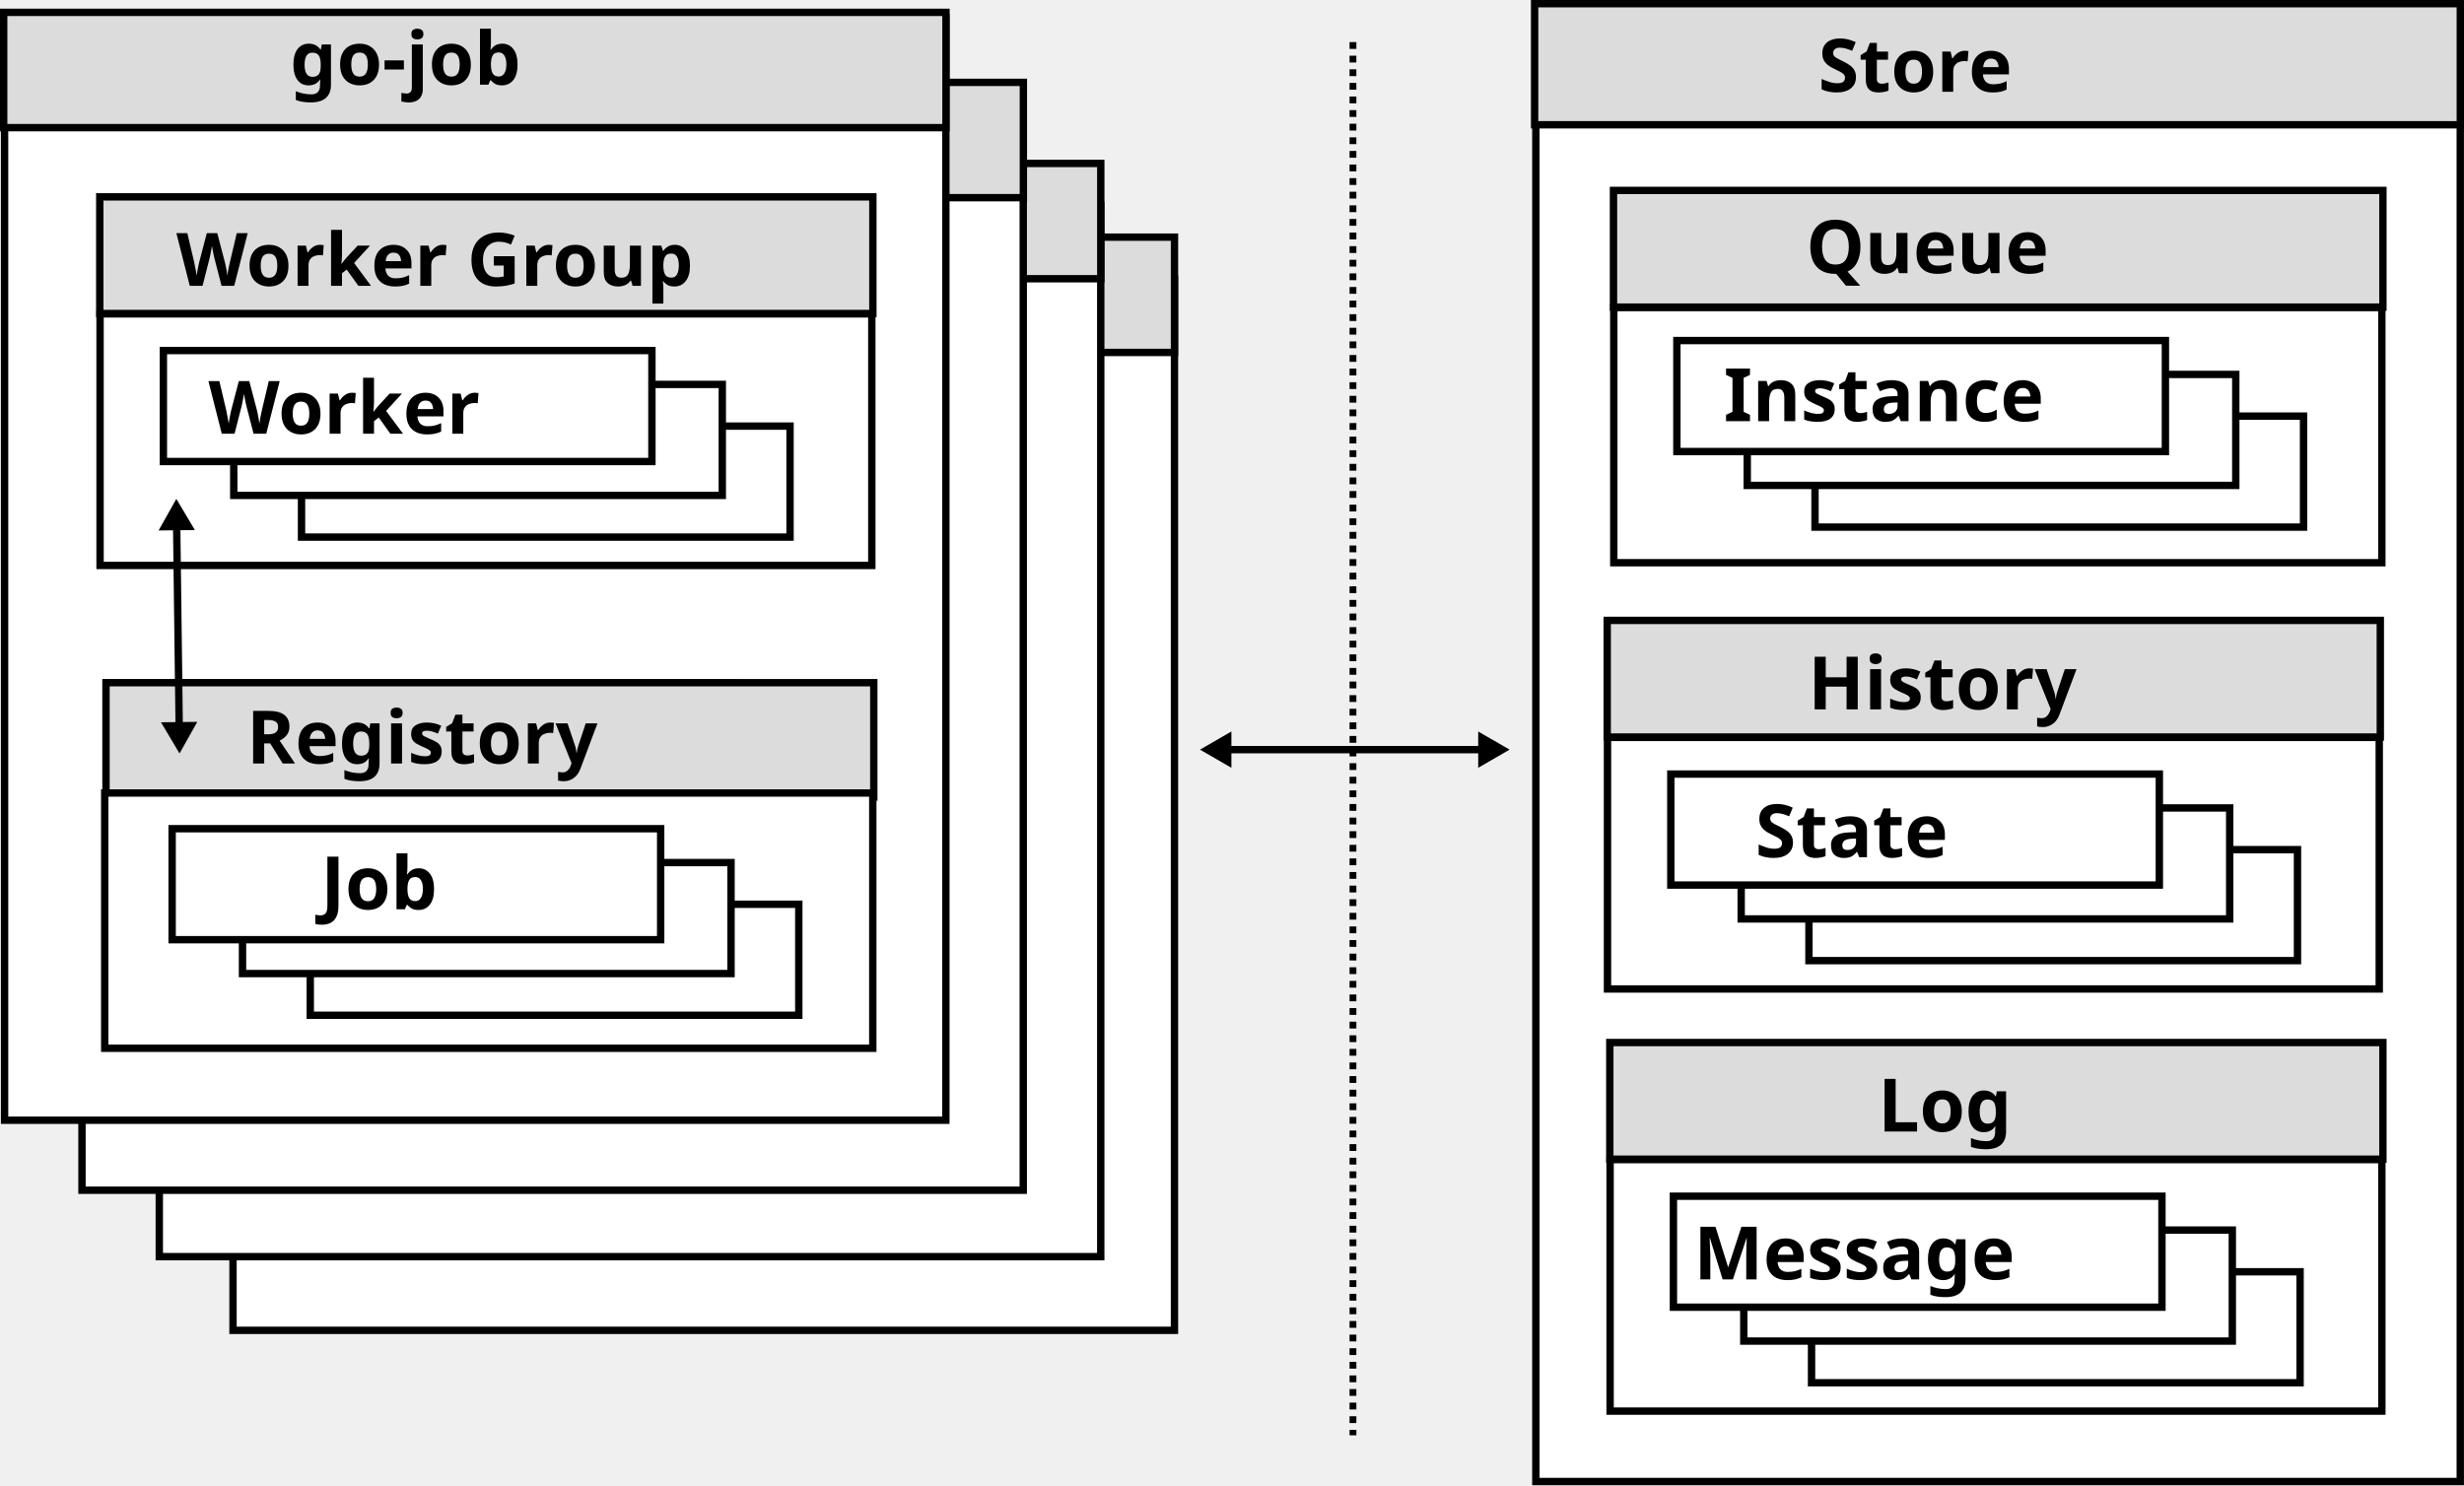
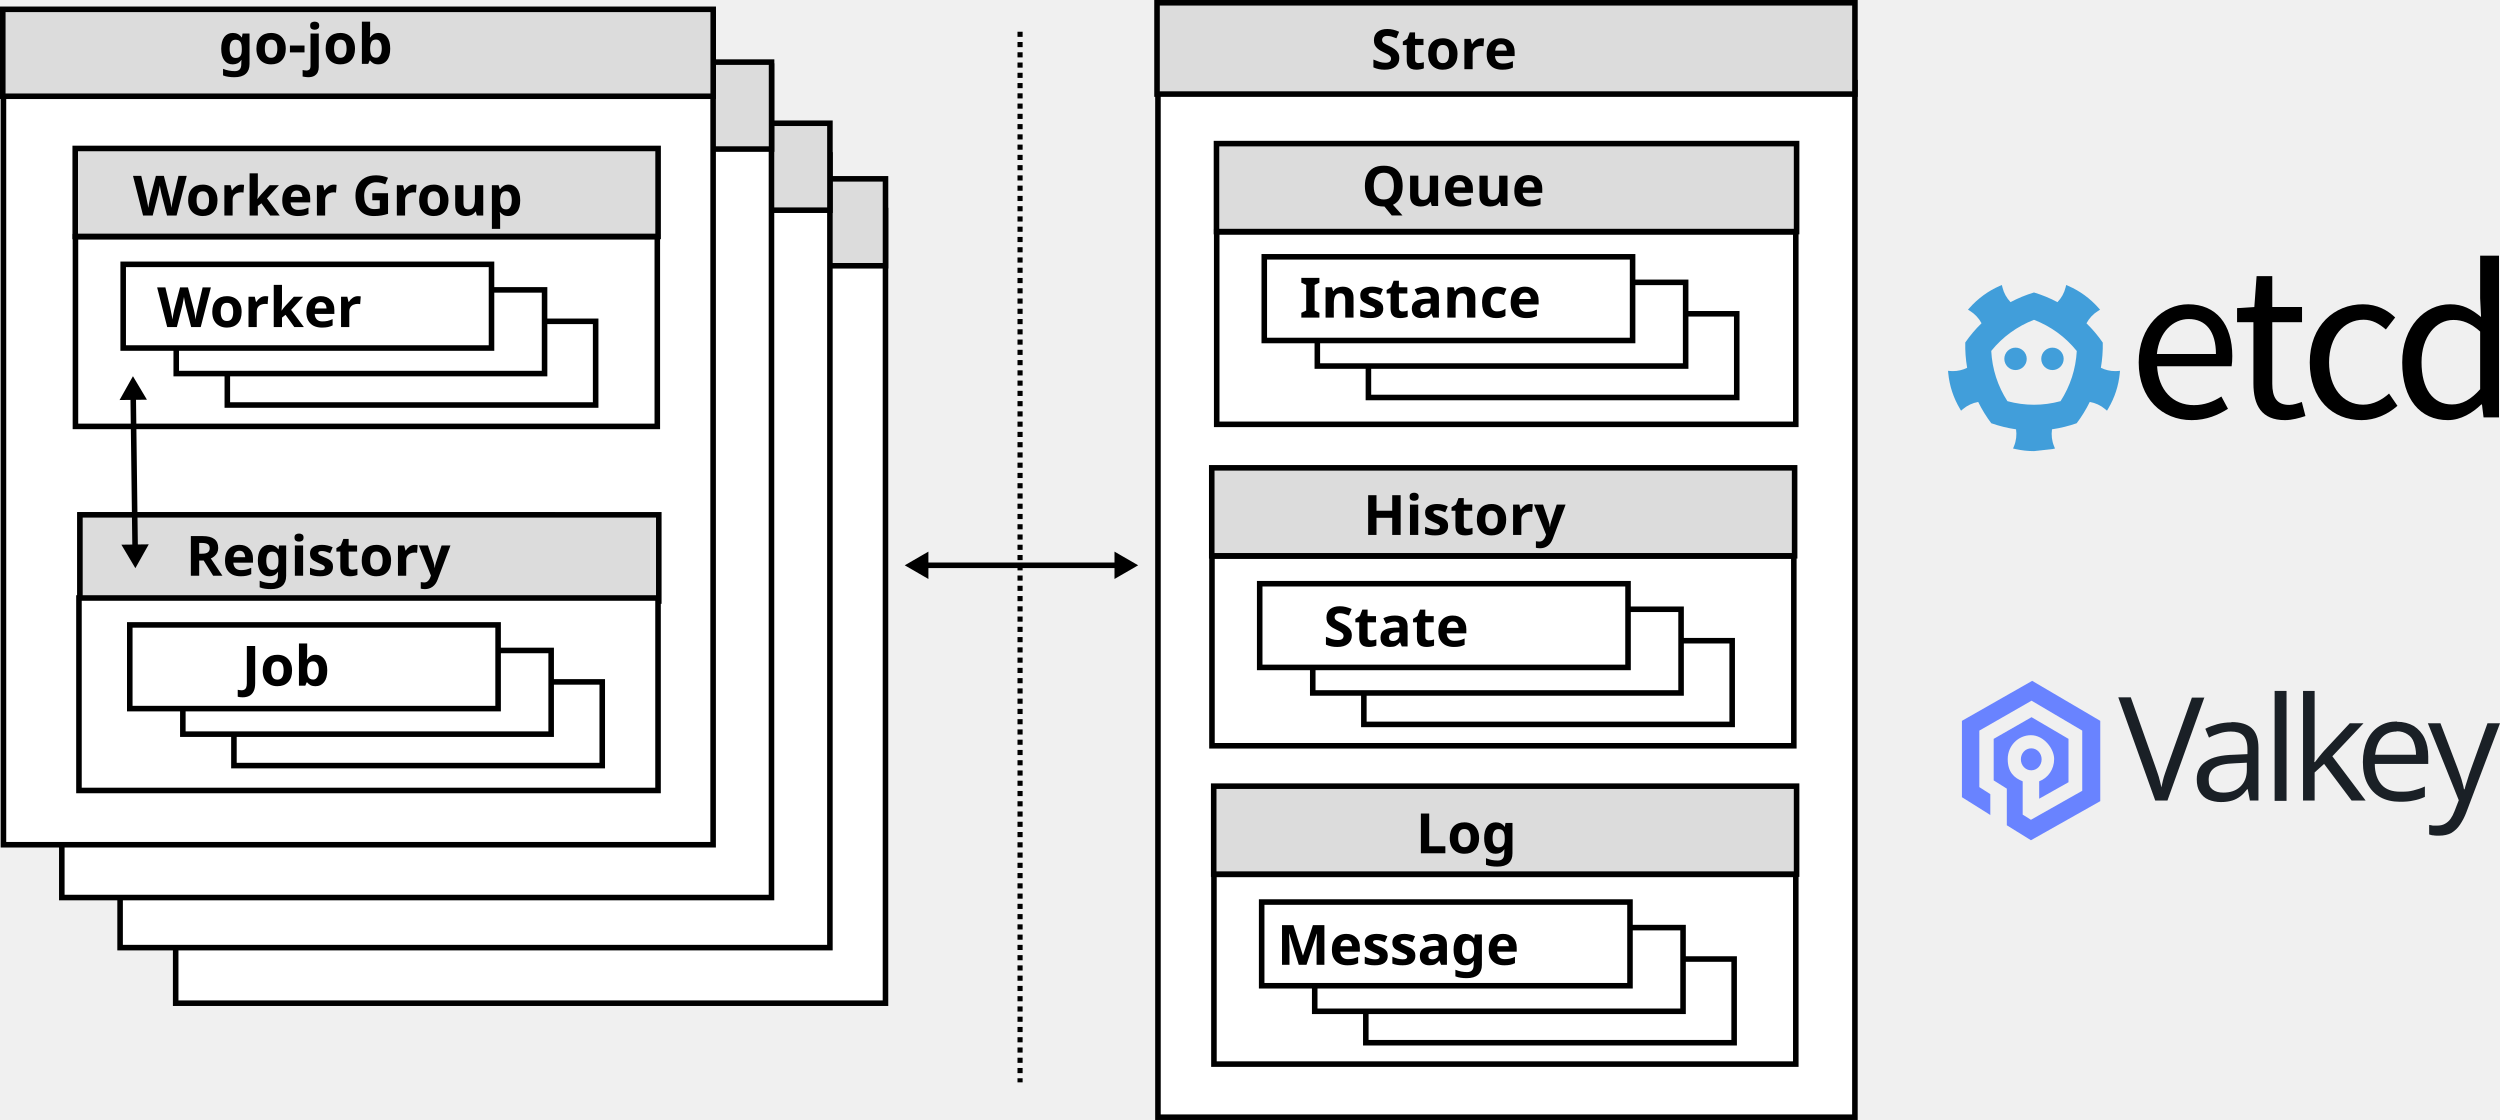
- <svg xmlns="http://www.w3.org/2000/svg" xmlns:xlink="http://www.w3.org/1999/xlink" width="334.251" height="201.514" id="svg2" version="1.1">
+ <svg xmlns="http://www.w3.org/2000/svg" xmlns:xlink="http://www.w3.org/1999/xlink" width="449.813" height="201.514" id="svg2" version="1.1">
  <defs id="defs4">
    <marker style="overflow:visible" id="TriangleInM" refX="0" refY="0" orient="auto" viewBox="0 0 4.26 4.924" markerWidth="4.26" markerHeight="4.924" preserveAspectRatio="xMidYMid">
      <path transform="scale(-0.4)" style="fill:context-stroke;fill-rule:evenodd;stroke:context-stroke;stroke-width:1pt" d="M 5.77,0 -2.88,5 V -5 Z" id="path18279" />
    </marker>
    <marker style="overflow:visible" id="TriangleOutM" refX="0" refY="0" orient="auto" viewBox="0 0 4.26 4.924" markerWidth="4.26" markerHeight="4.924" preserveAspectRatio="xMidYMid">
      <path transform="scale(0.4)" style="fill:context-stroke;fill-rule:evenodd;stroke:context-stroke;stroke-width:1pt" d="M 5.77,0 -2.88,5 V -5 Z" id="path18288" />
    </marker>
    <marker orient="auto" refY="0" refX="0" id="TriangleOutS" style="overflow:visible" viewBox="0 0 2.13 2.462" markerWidth="2.13" markerHeight="2.462" preserveAspectRatio="xMidYMid">
      <path id="path4045" d="M 5.77,0 -2.88,5 V -5 Z" style="fill-rule:evenodd;stroke:#000000;stroke-width:1pt" transform="scale(0.2)" />
    </marker>
    <marker orient="auto" refY="0" refX="0" id="Arrow1Mend" style="overflow:visible">
      <path id="path3906" d="M 0,0 5,-5 -12.5,0 5,5 Z" style="fill-rule:evenodd;stroke:#000000;stroke-width:1pt" transform="matrix(-0.4,0,0,-0.4,-4,0)" />
    </marker>
    <marker orient="auto" refY="0" refX="0" id="Arrow1Lend" style="overflow:visible">
      <path id="path3900" d="M 0,0 5,-5 -12.5,0 5,5 Z" style="fill-rule:evenodd;stroke:#000000;stroke-width:1pt" transform="matrix(-0.8,0,0,-0.8,-10,0)" />
    </marker>
    <marker orient="auto" refY="0" refX="0" id="Arrow2Lend" style="overflow:visible">
      <path id="path3918" style="fill-rule:evenodd;stroke-width:0.625;stroke-linejoin:round" d="M 8.719,4.034 -2.207,0.016 8.719,-4.002 c -1.745,2.372 -1.735,5.617 -6e-7,8.035 z" transform="matrix(-1.1,0,0,-1.1,-1.1,0)" />
    </marker>
    <marker orient="auto" refY="0" refX="0" id="Arrow1Send" style="overflow:visible">
      <path id="path3912" d="M 0,0 5,-5 -12.5,0 5,5 Z" style="fill-rule:evenodd;stroke:#000000;stroke-width:1pt" transform="matrix(-0.2,0,0,-0.2,-1.2,0)" />
    </marker>
    <linearGradient id="linearGradient5205">
      <stop style="stop-color:#370000;stop-opacity:1;" offset="0" id="stop5207" />
    </linearGradient>
    <linearGradient id="linearGradient907" xlink:href="#linearGradient900" />
    <linearGradient id="linearGradient906" xlink:href="#linearGradient900" />
    <linearGradient id="linearGradient905" xlink:href="#linearGradient900" />
    <linearGradient id="linearGradient904" xlink:href="#linearGradient900" />
    <linearGradient id="linearGradient903" xlink:href="#linearGradient900" />
    <linearGradient id="linearGradient900">
      <stop offset="0" id="stop901" style="stop-color: #000000;stop-opacity: 1.0;" />
      <stop offset="1" id="stop902" style="stop-color:#ffffff;stop-opacity:1;" />
    </linearGradient>
    <linearGradient id="linearGradient775" xlink:href="#linearGradient772" />
    <linearGradient id="linearGradient772">
      <stop offset="0" id="stop773" style="stop-color: #000000;stop-opacity: 1.0;" />
      <stop offset="1" id="stop774" style="stop-color:#ffffff;stop-opacity:1;" />
    </linearGradient>
    <linearGradient id="linearGradient907-9" xlink:href="#linearGradient900-2" />
    <linearGradient id="linearGradient906-7" xlink:href="#linearGradient900-2" />
    <linearGradient id="linearGradient905-2" xlink:href="#linearGradient900-2" />
    <linearGradient id="linearGradient904-9" xlink:href="#linearGradient900-2" />
    <linearGradient id="linearGradient903-7" xlink:href="#linearGradient900-2" />
    <linearGradient id="linearGradient900-2">
      <stop offset="0" id="stop901-5" style="stop-color: #000000;stop-opacity: 1.0;" />
      <stop offset="1" id="stop902-5" style="stop-color:#ffffff;stop-opacity:1;" />
    </linearGradient>
    <linearGradient id="linearGradient900-1">
      <stop style="stop-color: #000000;stop-opacity: 1.0;" id="stop901-8" offset="0" />
      <stop style="stop-color:#ffffff;stop-opacity:1;" id="stop902-55" offset="1" />
    </linearGradient>
    <linearGradient xlink:href="#linearGradient900-1" id="linearGradient903-8" />
    <linearGradient xlink:href="#linearGradient900-1" id="linearGradient904-7" />
    <linearGradient xlink:href="#linearGradient900-1" id="linearGradient905-7" />
    <linearGradient xlink:href="#linearGradient900-1" id="linearGradient906-0" />
    <linearGradient xlink:href="#linearGradient900-1" id="linearGradient907-1" />
    <linearGradient id="linearGradient5205-7">
      <stop id="stop5207-1" offset="0" style="stop-color:#370000;stop-opacity:1;" />
    </linearGradient>
    <marker style="overflow:visible" id="Arrow1Send-8" refX="0" refY="0" orient="auto">
      <path transform="matrix(-0.2,0,0,-0.2,-1.2,0)" style="fill-rule:evenodd;stroke:#000000;stroke-width:1pt" d="M 0,0 5,-5 -12.5,0 5,5 Z" id="path3912-3" />
    </marker>
    <marker style="overflow:visible" id="Arrow2Lend-6" refX="0" refY="0" orient="auto">
      <path transform="matrix(-1.1,0,0,-1.1,-1.1,0)" d="M 8.719,4.034 -2.207,0.016 8.719,-4.002 c -1.745,2.372 -1.735,5.617 -6e-7,8.035 z" style="fill-rule:evenodd;stroke-width:0.625;stroke-linejoin:round" id="path3918-3" />
    </marker>
    <marker style="overflow:visible" id="Arrow1Lend-2" refX="0" refY="0" orient="auto">
      <path transform="matrix(-0.8,0,0,-0.8,-10,0)" style="fill-rule:evenodd;stroke:#000000;stroke-width:1pt" d="M 0,0 5,-5 -12.5,0 5,5 Z" id="path3900-7" />
    </marker>
    <marker style="overflow:visible" id="Arrow1Mend-9" refX="0" refY="0" orient="auto">
      <path transform="matrix(-0.4,0,0,-0.4,-4,0)" style="fill-rule:evenodd;stroke:#000000;stroke-width:1pt" d="M 0,0 5,-5 -12.5,0 5,5 Z" id="path3906-0" />
    </marker>
    <marker style="overflow:visible" id="TriangleOutS-3" refX="0" refY="0" orient="auto">
      <path transform="scale(0.2)" style="fill-rule:evenodd;stroke:#000000;stroke-width:1pt" d="M 5.77,0 -2.88,5 V -5 Z" id="path4045-3" />
    </marker>
    <linearGradient id="linearGradient900-5">
      <stop style="stop-color: #000000;stop-opacity: 1.0;" id="stop901-0" offset="0" />
      <stop style="stop-color:#ffffff;stop-opacity:1;" id="stop902-3" offset="1" />
    </linearGradient>
    <linearGradient xlink:href="#linearGradient900-5" id="linearGradient903-1" />
    <linearGradient xlink:href="#linearGradient900-5" id="linearGradient904-8" />
    <linearGradient xlink:href="#linearGradient900-5" id="linearGradient905-8" />
    <linearGradient xlink:href="#linearGradient900-5" id="linearGradient906-2" />
    <linearGradient xlink:href="#linearGradient900-5" id="linearGradient907-93" />
    <linearGradient id="linearGradient5205-9">
      <stop id="stop5207-5" offset="0" style="stop-color:#370000;stop-opacity:1;" />
    </linearGradient>
    <marker style="overflow:visible" id="Arrow1Send-2" refX="0" refY="0" orient="auto">
      <path transform="matrix(-0.2,0,0,-0.2,-1.2,0)" style="fill-rule:evenodd;stroke:#000000;stroke-width:1pt" d="M 0,0 5,-5 -12.5,0 5,5 Z" id="path3912-37" />
    </marker>
    <marker style="overflow:visible" id="Arrow2Lend-3" refX="0" refY="0" orient="auto">
      <path transform="matrix(-1.1,0,0,-1.1,-1.1,0)" d="M 8.719,4.034 -2.207,0.016 8.719,-4.002 c -1.745,2.372 -1.735,5.617 -6e-7,8.035 z" style="fill-rule:evenodd;stroke-width:0.625;stroke-linejoin:round" id="path3918-1" />
    </marker>
    <marker style="overflow:visible" id="Arrow1Lend-5" refX="0" refY="0" orient="auto">
      <path transform="matrix(-0.8,0,0,-0.8,-10,0)" style="fill-rule:evenodd;stroke:#000000;stroke-width:1pt" d="M 0,0 5,-5 -12.5,0 5,5 Z" id="path3900-2" />
    </marker>
    <marker style="overflow:visible" id="Arrow1Mend-4" refX="0" refY="0" orient="auto">
      <path transform="matrix(-0.4,0,0,-0.4,-4,0)" style="fill-rule:evenodd;stroke:#000000;stroke-width:1pt" d="M 0,0 5,-5 -12.5,0 5,5 Z" id="path3906-8" />
    </marker>
    <marker style="overflow:visible" id="TriangleOutS-7" refX="0" refY="0" orient="auto">
      <path transform="scale(0.2)" style="fill-rule:evenodd;stroke:#000000;stroke-width:1pt" d="M 5.77,0 -2.88,5 V -5 Z" id="path4045-6" />
    </marker>
    <linearGradient id="linearGradient900-10">
      <stop style="stop-color: #000000;stop-opacity: 1.0;" id="stop901-6" offset="0" />
      <stop style="stop-color:#ffffff;stop-opacity:1;" id="stop902-57" offset="1" />
    </linearGradient>
    <linearGradient xlink:href="#linearGradient900-10" id="linearGradient903-0" />
    <linearGradient xlink:href="#linearGradient900-10" id="linearGradient904-76" />
    <linearGradient xlink:href="#linearGradient900-10" id="linearGradient905-4" />
    <linearGradient xlink:href="#linearGradient900-10" id="linearGradient906-9" />
    <linearGradient xlink:href="#linearGradient900-10" id="linearGradient907-8" />
    <linearGradient id="linearGradient5205-0">
      <stop id="stop5207-6" offset="0" style="stop-color:#370000;stop-opacity:1;" />
    </linearGradient>
    <marker style="overflow:visible" id="Arrow1Send-1" refX="0" refY="0" orient="auto">
      <path transform="matrix(-0.2,0,0,-0.2,-1.2,0)" style="fill-rule:evenodd;stroke:#000000;stroke-width:1pt" d="M 0,0 5,-5 -12.5,0 5,5 Z" id="path3912-4" />
    </marker>
    <marker style="overflow:visible" id="Arrow2Lend-38" refX="0" refY="0" orient="auto">
      <path transform="matrix(-1.1,0,0,-1.1,-1.1,0)" d="M 8.719,4.034 -2.207,0.016 8.719,-4.002 c -1.745,2.372 -1.735,5.617 -6e-7,8.035 z" style="fill-rule:evenodd;stroke-width:0.625;stroke-linejoin:round" id="path3918-8" />
    </marker>
    <marker style="overflow:visible" id="Arrow1Lend-7" refX="0" refY="0" orient="auto">
      <path transform="matrix(-0.8,0,0,-0.8,-10,0)" style="fill-rule:evenodd;stroke:#000000;stroke-width:1pt" d="M 0,0 5,-5 -12.5,0 5,5 Z" id="path3900-1" />
    </marker>
    <marker style="overflow:visible" id="Arrow1Mend-48" refX="0" refY="0" orient="auto">
      <path transform="matrix(-0.4,0,0,-0.4,-4,0)" style="fill-rule:evenodd;stroke:#000000;stroke-width:1pt" d="M 0,0 5,-5 -12.5,0 5,5 Z" id="path3906-1" />
    </marker>
    <marker style="overflow:visible" id="TriangleOutS-9" refX="0" refY="0" orient="auto">
      <path transform="scale(0.2)" style="fill-rule:evenodd;stroke:#000000;stroke-width:1pt" d="M 5.77,0 -2.88,5 V -5 Z" id="path4045-30" />
    </marker>
    <linearGradient id="linearGradient900-0">
      <stop style="stop-color: #000000;stop-opacity: 1.0;" id="stop901-83" offset="0" />
      <stop style="stop-color:#ffffff;stop-opacity:1;" id="stop902-9" offset="1" />
    </linearGradient>
    <linearGradient xlink:href="#linearGradient900-0" id="linearGradient903-2" />
    <linearGradient xlink:href="#linearGradient900-0" id="linearGradient904-1" />
    <linearGradient xlink:href="#linearGradient900-0" id="linearGradient905-3" />
    <linearGradient xlink:href="#linearGradient900-0" id="linearGradient906-8" />
    <linearGradient xlink:href="#linearGradient900-0" id="linearGradient907-4" />
    <linearGradient id="linearGradient5205-1">
      <stop id="stop5207-8" offset="0" style="stop-color:#370000;stop-opacity:1;" />
    </linearGradient>
    <marker style="overflow:visible" id="Arrow1Send-3" refX="0" refY="0" orient="auto">
      <path transform="matrix(-0.2,0,0,-0.2,-1.2,0)" style="fill-rule:evenodd;stroke:#000000;stroke-width:1pt" d="M 0,0 5,-5 -12.5,0 5,5 Z" id="path3912-6" />
    </marker>
    <marker style="overflow:visible" id="Arrow2Lend-7" refX="0" refY="0" orient="auto">
      <path transform="matrix(-1.1,0,0,-1.1,-1.1,0)" d="M 8.719,4.034 -2.207,0.016 8.719,-4.002 c -1.745,2.372 -1.735,5.617 -6e-7,8.035 z" style="fill-rule:evenodd;stroke-width:0.625;stroke-linejoin:round" id="path3918-9" />
    </marker>
    <marker style="overflow:visible" id="Arrow1Lend-0" refX="0" refY="0" orient="auto">
      <path transform="matrix(-0.8,0,0,-0.8,-10,0)" style="fill-rule:evenodd;stroke:#000000;stroke-width:1pt" d="M 0,0 5,-5 -12.5,0 5,5 Z" id="path3900-6" />
    </marker>
    <marker style="overflow:visible" id="Arrow1Mend-0" refX="0" refY="0" orient="auto">
      <path transform="matrix(-0.4,0,0,-0.4,-4,0)" style="fill-rule:evenodd;stroke:#000000;stroke-width:1pt" d="M 0,0 5,-5 -12.5,0 5,5 Z" id="path3906-04" />
    </marker>
    <marker style="overflow:visible" id="TriangleOutS-5" refX="0" refY="0" orient="auto">
      <path transform="scale(0.2)" style="fill-rule:evenodd;stroke:#000000;stroke-width:1pt" d="M 5.77,0 -2.88,5 V -5 Z" id="path4045-1" />
    </marker>
    <linearGradient id="linearGradient900-8">
      <stop style="stop-color: #000000;stop-opacity: 1.0;" id="stop901-9" offset="0" />
      <stop style="stop-color:#ffffff;stop-opacity:1;" id="stop902-8" offset="1" />
    </linearGradient>
    <linearGradient xlink:href="#linearGradient900-8" id="linearGradient903-9" />
    <linearGradient xlink:href="#linearGradient900-8" id="linearGradient904-0" />
    <linearGradient xlink:href="#linearGradient900-8" id="linearGradient905-76" />
    <linearGradient xlink:href="#linearGradient900-8" id="linearGradient906-3" />
    <linearGradient xlink:href="#linearGradient900-8" id="linearGradient907-3" />
    <linearGradient id="linearGradient5205-5">
      <stop id="stop5207-4" offset="0" style="stop-color:#370000;stop-opacity:1;" />
    </linearGradient>
    <marker style="overflow:visible" id="Arrow1Send-6" refX="0" refY="0" orient="auto">
      <path transform="matrix(-0.2,0,0,-0.2,-1.2,0)" style="fill-rule:evenodd;stroke:#000000;stroke-width:1pt" d="M 0,0 5,-5 -12.5,0 5,5 Z" id="path3912-2" />
    </marker>
    <marker style="overflow:visible" id="Arrow2Lend-79" refX="0" refY="0" orient="auto">
      <path transform="matrix(-1.1,0,0,-1.1,-1.1,0)" d="M 8.719,4.034 -2.207,0.016 8.719,-4.002 c -1.745,2.372 -1.735,5.617 -6e-7,8.035 z" style="fill-rule:evenodd;stroke-width:0.625;stroke-linejoin:round" id="path3918-93" />
    </marker>
    <marker style="overflow:visible" id="Arrow1Lend-8" refX="0" refY="0" orient="auto">
      <path transform="matrix(-0.8,0,0,-0.8,-10,0)" style="fill-rule:evenodd;stroke:#000000;stroke-width:1pt" d="M 0,0 5,-5 -12.5,0 5,5 Z" id="path3900-71" />
    </marker>
    <marker style="overflow:visible" id="Arrow1Mend-7" refX="0" refY="0" orient="auto">
      <path transform="matrix(-0.4,0,0,-0.4,-4,0)" style="fill-rule:evenodd;stroke:#000000;stroke-width:1pt" d="M 0,0 5,-5 -12.5,0 5,5 Z" id="path3906-4" />
    </marker>
    <marker style="overflow:visible" id="TriangleOutS-79" refX="0" refY="0" orient="auto">
      <path transform="scale(0.2)" style="fill-rule:evenodd;stroke:#000000;stroke-width:1pt" d="M 5.77,0 -2.88,5 V -5 Z" id="path4045-10" />
    </marker>
    <linearGradient id="linearGradient900-16">
      <stop style="stop-color: #000000;stop-opacity: 1.0;" id="stop901-3" offset="0" />
      <stop style="stop-color:#ffffff;stop-opacity:1;" id="stop902-0" offset="1" />
    </linearGradient>
    <linearGradient xlink:href="#linearGradient900-16" id="linearGradient903-5" />
    <linearGradient xlink:href="#linearGradient900-16" id="linearGradient904-79" />
    <linearGradient xlink:href="#linearGradient900-16" id="linearGradient905-1" />
    <linearGradient xlink:href="#linearGradient900-16" id="linearGradient906-5" />
    <linearGradient xlink:href="#linearGradient900-16" id="linearGradient907-97" />
    <linearGradient id="linearGradient5205-3">
      <stop id="stop5207-83" offset="0" style="stop-color:#370000;stop-opacity:1;" />
    </linearGradient>
    <marker style="overflow:visible" id="Arrow1Send-0" refX="0" refY="0" orient="auto">
      <path transform="matrix(-0.2,0,0,-0.2,-1.2,0)" style="fill-rule:evenodd;stroke:#000000;stroke-width:1pt" d="M 0,0 5,-5 -12.5,0 5,5 Z" id="path3912-5" />
    </marker>
    <marker style="overflow:visible" id="Arrow2Lend-8" refX="0" refY="0" orient="auto">
      <path transform="matrix(-1.1,0,0,-1.1,-1.1,0)" d="M 8.719,4.034 -2.207,0.016 8.719,-4.002 c -1.745,2.372 -1.735,5.617 -6e-7,8.035 z" style="fill-rule:evenodd;stroke-width:0.625;stroke-linejoin:round" id="path3918-7" />
    </marker>
    <marker style="overflow:visible" id="Arrow1Lend-3" refX="0" refY="0" orient="auto">
      <path transform="matrix(-0.8,0,0,-0.8,-10,0)" style="fill-rule:evenodd;stroke:#000000;stroke-width:1pt" d="M 0,0 5,-5 -12.5,0 5,5 Z" id="path3900-5" />
    </marker>
    <marker style="overflow:visible" id="Arrow1Mend-2" refX="0" refY="0" orient="auto">
      <path transform="matrix(-0.4,0,0,-0.4,-4,0)" style="fill-rule:evenodd;stroke:#000000;stroke-width:1pt" d="M 0,0 5,-5 -12.5,0 5,5 Z" id="path3906-6" />
    </marker>
    <marker style="overflow:visible" id="TriangleOutS-37" refX="0" refY="0" orient="auto">
      <path transform="scale(0.2)" style="fill-rule:evenodd;stroke:#000000;stroke-width:1pt" d="M 5.77,0 -2.88,5 V -5 Z" id="path4045-4" />
    </marker>
    <marker style="overflow:visible" id="TriangleInM-0" refX="0" refY="0" orient="auto" viewBox="0 0 4.26 4.924" markerWidth="4.26" markerHeight="4.924" preserveAspectRatio="xMidYMid">
      <path transform="scale(-0.4)" style="fill:context-stroke;fill-rule:evenodd;stroke:context-stroke;stroke-width:1pt" d="M 5.77,0 -2.88,5 V -5 Z" id="path18279-2" />
    </marker>
    <marker style="overflow:visible" id="TriangleOutM-3" refX="0" refY="0" orient="auto" viewBox="0 0 4.26 4.924" markerWidth="4.26" markerHeight="4.924" preserveAspectRatio="xMidYMid">
      <path transform="scale(0.4)" style="fill:context-stroke;fill-rule:evenodd;stroke:context-stroke;stroke-width:1pt" d="M 5.77,0 -2.88,5 V -5 Z" id="path18288-7" />
    </marker>
    <marker style="overflow:visible" id="TriangleInM-9" refX="0" refY="0" orient="auto" viewBox="0 0 4.26 4.924" markerWidth="4.26" markerHeight="4.924" preserveAspectRatio="xMidYMid">
      <path transform="scale(-0.4)" style="fill:context-stroke;fill-rule:evenodd;stroke:context-stroke;stroke-width:1pt" d="M 5.77,0 -2.88,5 V -5 Z" id="path18279-3" />
    </marker>
    <marker style="overflow:visible" id="TriangleOutM-7" refX="0" refY="0" orient="auto" viewBox="0 0 4.26 4.924" markerWidth="4.26" markerHeight="4.924" preserveAspectRatio="xMidYMid">
      <path transform="scale(0.4)" style="fill:context-stroke;fill-rule:evenodd;stroke:context-stroke;stroke-width:1pt" d="M 5.77,0 -2.88,5 V -5 Z" id="path18288-4" />
    </marker>
    <marker style="overflow:visible" id="TriangleInM-8" refX="0" refY="0" orient="auto" viewBox="0 0 4.26 4.924" markerWidth="4.26" markerHeight="4.924" preserveAspectRatio="xMidYMid">
      <path transform="scale(-0.4)" style="fill:context-stroke;fill-rule:evenodd;stroke:context-stroke;stroke-width:1pt" d="M 5.77,0 -2.88,5 V -5 Z" id="path18279-0" />
    </marker>
    <marker style="overflow:visible" id="TriangleOutM-4" refX="0" refY="0" orient="auto" viewBox="0 0 4.26 4.924" markerWidth="4.26" markerHeight="4.924" preserveAspectRatio="xMidYMid">
      <path transform="scale(0.4)" style="fill:context-stroke;fill-rule:evenodd;stroke:context-stroke;stroke-width:1pt" d="M 5.77,0 -2.88,5 V -5 Z" id="path18288-0" />
    </marker>
  </defs>
  <g id="layer2" transform="translate(-155.2864,-177.137)" style="display:inline">
    <rect y="215.013" x="186.895" height="142.625" width="127.712" id="rect9" style="fill:#ffffff;fill-opacity:1;stroke:#000000;stroke-width:1;stroke-miterlimit:2.154;stroke-dasharray:none;stroke-opacity:1" />
    <rect y="209.313" x="186.786" height="15.644" width="127.825" id="rect11" style="fill:#dcdcdc;fill-opacity:1;stroke:#000000;stroke-width:1;stroke-miterlimit:2.154;stroke-dasharray:none;stroke-opacity:1" />
    <rect y="205.013" x="176.895" height="142.625" width="127.712" id="rect7" style="fill:#ffffff;fill-opacity:1;stroke:#000000;stroke-width:1;stroke-miterlimit:2.154;stroke-dasharray:none;stroke-opacity:1" />
    <rect y="199.313" x="176.786" height="15.644" width="127.825" id="rect8" style="fill:#dcdcdc;fill-opacity:1;stroke:#000000;stroke-width:1;stroke-miterlimit:2.154;stroke-dasharray:none;stroke-opacity:1" />
    <rect y="189.025" x="166.407" height="149.602" width="127.688" id="rect3" style="fill:#ffffff;fill-opacity:1;stroke:#000000;stroke-width:1;stroke-miterlimit:2.154;stroke-dasharray:none;stroke-opacity:1" />
    <rect y="188.313" x="166.286" height="15.644" width="127.825" id="rect4" style="fill:#dcdcdc;fill-opacity:1;stroke:#000000;stroke-width:1;stroke-miterlimit:2.154;stroke-dasharray:none;stroke-opacity:1" />
    <rect y="179.525" x="155.907" height="149.602" width="127.688" id="rect18008" style="fill:#ffffff;fill-opacity:1;stroke:#000000;stroke-width:1;stroke-miterlimit:2.154;stroke-dasharray:none;stroke-opacity:1" />
    <rect y="269.828" x="169.728" height="24.937" width="84.937" id="rect15257" style="fill:#dcdcdc;fill-opacity:1;stroke:#000000;stroke-width:1;stroke-miterlimit:2.154;stroke-dasharray:none;stroke-opacity:1" />
    <rect y="269.765" x="169.665" height="15.517" width="104.155" id="rect24" style="fill:#dcdcdc;fill-opacity:1;stroke:#000000;stroke-width:1;stroke-miterlimit:2.154;stroke-dasharray:none;stroke-opacity:1" />
    <rect y="284.732" x="169.493" height="34.632" width="104.191" id="rect29" style="fill:#ffffff;fill-opacity:1;stroke:#000000;stroke-width:1;stroke-miterlimit:2.154;stroke-dasharray:none;stroke-opacity:1" />
    <rect y="178.813" x="155.786" height="15.644" width="127.825" id="rect37" style="fill:#dcdcdc;fill-opacity:1;stroke:#000000;stroke-width:1;stroke-miterlimit:2.154;stroke-dasharray:none;stroke-opacity:1" />
    <rect y="192.006" x="363.631" height="186.145" width="125.4" id="rect10" style="fill:#ffffff;fill-opacity:1;stroke:#000000;stroke-width:1;stroke-miterlimit:2.154;stroke-dasharray:none;stroke-opacity:1" />
    <rect y="177.637" x="363.464" height="16.429" width="125.573" id="rect16" style="fill:#dcdcdc;fill-opacity:1;stroke:#000000;stroke-width:1;stroke-miterlimit:2.154;stroke-dasharray:none;stroke-opacity:1" />
    <rect y="277.188" x="373.349" height="34.133" width="104.692" id="rect35" style="fill:#ffffff;fill-opacity:1;stroke:#000000;stroke-width:1;stroke-miterlimit:2.154;stroke-dasharray:none;stroke-opacity:1" />
    <rect y="218.853" x="374.203" height="34.632" width="104.191" id="rect36" style="fill:#ffffff;fill-opacity:1;stroke:#000000;stroke-width:1;stroke-miterlimit:2.154;stroke-dasharray:none;stroke-opacity:1" />
    <rect y="261.312" x="373.31" height="15.828" width="104.874" id="rect39" style="fill:#dcdcdc;fill-opacity:1;stroke:#000000;stroke-width:1;stroke-miterlimit:2.154;stroke-dasharray:none;stroke-opacity:1" />
    <rect y="202.975" x="374.162" height="15.83" width="104.376" id="rect40" style="fill:#dcdcdc;fill-opacity:1;stroke:#000000;stroke-width:1;stroke-miterlimit:2.154;stroke-dasharray:none;stroke-opacity:1" />
    <rect y="292.416" x="400.677" height="15.059" width="66.271" id="rect41" style="fill:#ffffff;fill-opacity:1;stroke:#000000;stroke-width:1;stroke-miterlimit:2.154;stroke-dasharray:none;stroke-opacity:1" />
    <rect y="286.759" x="391.484" height="15.059" width="66.271" id="rect42" style="fill:#ffffff;fill-opacity:1;stroke:#000000;stroke-width:1;stroke-miterlimit:2.154;stroke-dasharray:none;stroke-opacity:1" />
    <rect y="282.163" x="381.939" height="15.059" width="66.271" id="rect43" style="fill:#ffffff;fill-opacity:1;stroke:#000000;stroke-width:1;stroke-miterlimit:2.154;stroke-dasharray:none;stroke-opacity:1" />
    <rect y="334.464" x="373.703" height="34.133" width="104.692" id="rect49" style="fill:#ffffff;fill-opacity:1;stroke:#000000;stroke-width:1;stroke-miterlimit:2.154;stroke-dasharray:none;stroke-opacity:1" />
    <rect y="318.588" x="373.663" height="15.828" width="104.874" id="rect50" style="fill:#dcdcdc;fill-opacity:1;stroke:#000000;stroke-width:1;stroke-miterlimit:2.154;stroke-dasharray:none;stroke-opacity:1" />
    <rect y="349.691" x="401.03" height="15.059" width="66.271" id="rect51" style="fill:#ffffff;fill-opacity:1;stroke:#000000;stroke-width:1;stroke-miterlimit:2.154;stroke-dasharray:none;stroke-opacity:1" />
    <rect y="344.035" x="391.838" height="15.059" width="66.271" id="rect52" style="fill:#ffffff;fill-opacity:1;stroke:#000000;stroke-width:1;stroke-miterlimit:2.154;stroke-dasharray:none;stroke-opacity:1" />
    <rect y="339.438" x="382.292" height="15.059" width="66.271" id="rect53" style="fill:#ffffff;fill-opacity:1;stroke:#000000;stroke-width:1;stroke-miterlimit:2.154;stroke-dasharray:none;stroke-opacity:1" />
    <path style="display:inline;fill:none;stroke:#000000;stroke-width:1;stroke-linecap:butt;stroke-linejoin:miter;stroke-miterlimit:4;stroke-dasharray:none;stroke-opacity:1;marker-start:url(#TriangleInM-9);marker-end:url(#TriangleOutM-7)" d="m 179.243,247.665 0.363,28.861" id="path17" />
  </g>
  <g id="layer1" transform="translate(-341.2864,-375.4991)" style="display:inline">
    <rect y="418.086" x="354.86" height="34.133" width="104.692" id="rect1" style="display:inline;fill:none;fill-opacity:1;stroke:#000000;stroke-width:1;stroke-miterlimit:2.154;stroke-dasharray:none;stroke-opacity:1" />
    <text xml:space="preserve" style="font-style:normal;font-variant:normal;font-weight:normal;font-stretch:normal;line-height:0%;font-family:Arial;-inkscape-font-specification:Arial;text-align:center;letter-spacing:0px;word-spacing:0px;writing-mode:lr-tb;text-anchor:middle;fill:#000000;fill-opacity:1;stroke:none;stroke-width:1;stroke-miterlimit:2.154;stroke-dasharray:none" x="406.862" y="479.092" id="text15261">
      <tspan y="479.092" x="406.862" id="tspan15259" style="font-style:normal;font-variant:normal;font-weight:bold;font-stretch:normal;font-size:10px;line-height:1.25;font-family:'Source Code Pro';-inkscape-font-specification:'Source Code Pro Bold';stroke-width:1;stroke-miterlimit:2.154;stroke-dasharray:none">Registory</tspan>
    </text>
    <rect y="498.19" x="383.375" height="15.059" width="66.271" id="rect30" style="display:inline;fill:#ffffff;fill-opacity:1;stroke:#000000;stroke-width:1;stroke-miterlimit:2.154;stroke-dasharray:none;stroke-opacity:1" />
    <rect y="492.533" x="374.183" height="15.059" width="66.271" id="rect31" style="display:inline;fill:#ffffff;fill-opacity:1;stroke:#000000;stroke-width:1;stroke-miterlimit:2.154;stroke-dasharray:none;stroke-opacity:1" />
    <rect y="487.937" x="364.637" height="15.059" width="66.271" id="rect32" style="display:inline;fill:#ffffff;fill-opacity:1;stroke:#000000;stroke-width:1;stroke-miterlimit:2.154;stroke-dasharray:none;stroke-opacity:1" />
    <text id="text33" y="486.37" x="400.507" style="font-style:normal;font-variant:normal;font-weight:bold;font-stretch:normal;line-height:0%;font-family:'Source Code Pro';-inkscape-font-specification:'Source Code Pro Bold';text-align:center;letter-spacing:0px;word-spacing:0px;writing-mode:lr-tb;text-anchor:middle;display:inline;fill:#000000;fill-opacity:1;stroke:none;stroke-width:1;stroke-miterlimit:2.154;stroke-dasharray:none" xml:space="preserve">
      <tspan id="tspan32" y="486.37" x="400.507" style="font-size:10px;line-height:1.25" />
      <tspan y="498.87" x="400.507" style="font-size:10px;line-height:1.25" id="tspan33">Job</tspan>
    </text>
    <text xml:space="preserve" style="font-style:normal;font-variant:normal;font-weight:normal;font-stretch:normal;line-height:0%;font-family:Arial;-inkscape-font-specification:Arial;text-align:center;letter-spacing:0px;word-spacing:0px;writing-mode:lr-tb;text-anchor:middle;fill:#000000;fill-opacity:1;stroke:none;stroke-width:1;stroke-miterlimit:2.154;stroke-dasharray:none" x="404.627" y="386.989" id="text37">
      <tspan y="386.989" x="404.627" id="tspan37" style="font-style:normal;font-variant:normal;font-weight:bold;font-stretch:normal;font-size:10px;line-height:1.25;font-family:'Source Code Pro';-inkscape-font-specification:'Source Code Pro Bold';stroke-width:1;stroke-miterlimit:2.154;stroke-dasharray:none">go-job</tspan>
    </text>
    <text xml:space="preserve" style="font-style:normal;font-variant:normal;font-weight:normal;font-stretch:normal;line-height:0%;font-family:Arial;-inkscape-font-specification:Arial;text-align:center;letter-spacing:0px;word-spacing:0px;writing-mode:lr-tb;text-anchor:middle;fill:#000000;fill-opacity:1;stroke:none;stroke-width:1;stroke-miterlimit:2.154;stroke-dasharray:none" x="609.426" y="387.95" id="text19">
      <tspan y="387.95" x="609.426" id="tspan19" style="font-style:normal;font-variant:normal;font-weight:bold;font-stretch:normal;font-size:10px;line-height:1.25;font-family:'Source Code Pro';-inkscape-font-specification:'Source Code Pro Bold';stroke-width:1;stroke-miterlimit:2.154;stroke-dasharray:none">Store</tspan>
    </text>
    <text id="text44" y="479.312" x="600.274" style="font-style:normal;font-variant:normal;font-weight:bold;font-stretch:normal;line-height:0%;font-family:'Source Code Pro';-inkscape-font-specification:'Source Code Pro Bold';text-align:center;letter-spacing:0px;word-spacing:0px;writing-mode:lr-tb;text-anchor:middle;fill:#000000;fill-opacity:1;stroke:none;stroke-width:1;stroke-miterlimit:2.154;stroke-dasharray:none" xml:space="preserve">
      <tspan id="tspan43" y="479.312" x="600.274" style="font-size:10px;line-height:1.25" />
      <tspan y="491.812" x="600.274" style="font-size:10px;line-height:1.25" id="tspan44">State</tspan>
    </text>
    <rect y="431.958" x="587.499" height="15.059" width="66.271" id="rect44" style="display:inline;fill:#ffffff;fill-opacity:1;stroke:#000000;stroke-width:1;stroke-miterlimit:2.154;stroke-dasharray:none;stroke-opacity:1" />
    <rect y="426.301" x="578.307" height="15.059" width="66.271" id="rect45" style="display:inline;fill:#ffffff;fill-opacity:1;stroke:#000000;stroke-width:1;stroke-miterlimit:2.154;stroke-dasharray:none;stroke-opacity:1" />
    <rect y="421.705" x="568.761" height="15.059" width="66.271" id="rect46" style="display:inline;fill:#ffffff;fill-opacity:1;stroke:#000000;stroke-width:1;stroke-miterlimit:2.154;stroke-dasharray:none;stroke-opacity:1" />
    <text id="text47" y="420.138" x="604.631" style="font-style:normal;font-variant:normal;font-weight:bold;font-stretch:normal;line-height:0%;font-family:'Source Code Pro';-inkscape-font-specification:'Source Code Pro Bold';text-align:center;letter-spacing:0px;word-spacing:0px;writing-mode:lr-tb;text-anchor:middle;display:inline;fill:#000000;fill-opacity:1;stroke:none;stroke-width:1;stroke-miterlimit:2.154;stroke-dasharray:none" xml:space="preserve">
      <tspan id="tspan46" y="420.138" x="604.631" style="font-size:10px;line-height:1.25" />
      <tspan y="432.638" x="604.631" style="font-size:10px;line-height:1.25" id="tspan47">Instance</tspan>
    </text>
    <text xml:space="preserve" style="font-style:normal;font-variant:normal;font-weight:normal;font-stretch:normal;line-height:0%;font-family:Arial;-inkscape-font-specification:Arial;text-align:center;letter-spacing:0px;word-spacing:0px;writing-mode:lr-tb;text-anchor:middle;fill:#000000;fill-opacity:1;stroke:none;stroke-width:1;stroke-miterlimit:2.154;stroke-dasharray:none" x="613.099" y="471.742" id="text48">
      <tspan y="471.742" x="613.099" id="tspan48" style="font-style:normal;font-variant:normal;font-weight:bold;font-stretch:normal;font-size:10px;line-height:1.25;font-family:'Source Code Pro';-inkscape-font-specification:'Source Code Pro Bold';stroke-width:1;stroke-miterlimit:2.154;stroke-dasharray:none">History</tspan>
    </text>
    <text xml:space="preserve" style="font-style:normal;font-variant:normal;font-weight:normal;font-stretch:normal;line-height:0%;font-family:Arial;-inkscape-font-specification:Arial;text-align:center;letter-spacing:0px;word-spacing:0px;writing-mode:lr-tb;text-anchor:middle;fill:#000000;fill-opacity:1;stroke:none;stroke-width:1;stroke-miterlimit:2.154;stroke-dasharray:none" x="611.082" y="412.563" id="text49">
      <tspan y="412.563" x="611.082" id="tspan49" style="font-style:normal;font-variant:normal;font-weight:bold;font-stretch:normal;font-size:10px;line-height:1.25;font-family:'Source Code Pro';-inkscape-font-specification:'Source Code Pro Bold';stroke-width:1;stroke-miterlimit:2.154;stroke-dasharray:none">Queue</tspan>
    </text>
    <text id="text54" y="536.587" x="600.627" style="font-style:normal;font-variant:normal;font-weight:bold;font-stretch:normal;line-height:0%;font-family:'Source Code Pro';-inkscape-font-specification:'Source Code Pro Bold';text-align:center;letter-spacing:0px;word-spacing:0px;writing-mode:lr-tb;text-anchor:middle;fill:#000000;fill-opacity:1;stroke:none;stroke-width:1;stroke-miterlimit:2.154;stroke-dasharray:none" xml:space="preserve">
      <tspan id="tspan53" y="536.587" x="600.627" style="font-size:10px;line-height:1.25" />
      <tspan y="549.087" x="600.627" style="font-size:10px;line-height:1.25" id="tspan54">Message</tspan>
    </text>
    <text xml:space="preserve" style="font-style:normal;font-variant:normal;font-weight:normal;font-stretch:normal;line-height:0%;font-family:Arial;-inkscape-font-specification:Arial;text-align:center;letter-spacing:0px;word-spacing:0px;writing-mode:lr-tb;text-anchor:middle;fill:#000000;fill-opacity:1;stroke:none;stroke-width:1;stroke-miterlimit:2.154;stroke-dasharray:none" x="613.453" y="529.018" id="text55">
      <tspan y="529.018" x="613.453" id="tspan55" style="font-style:normal;font-variant:normal;font-weight:bold;font-stretch:normal;font-size:10px;line-height:1.25;font-family:'Source Code Pro';-inkscape-font-specification:'Source Code Pro Bold';stroke-width:1;stroke-miterlimit:2.154;stroke-dasharray:none">Log</tspan>
    </text>
    <rect y="402.21" x="354.821" height="15.828" width="104.874" id="rect6" style="display:inline;fill:#dcdcdc;fill-opacity:1;stroke:#000000;stroke-width:1;stroke-miterlimit:2.154;stroke-dasharray:none;stroke-opacity:1" />
    <rect y="433.313" x="382.188" height="15.059" width="66.271" id="rect18" style="display:inline;fill:#ffffff;fill-opacity:1;stroke:#000000;stroke-width:1;stroke-miterlimit:2.154;stroke-dasharray:none;stroke-opacity:1" />
    <rect y="427.656" x="372.996" height="15.059" width="66.271" id="rect19" style="display:inline;fill:#ffffff;fill-opacity:1;stroke:#000000;stroke-width:1;stroke-miterlimit:2.154;stroke-dasharray:none;stroke-opacity:1" />
    <rect y="423.06" x="363.45" height="15.059" width="66.271" id="rect20" style="display:inline;fill:#ffffff;fill-opacity:1;stroke:#000000;stroke-width:1;stroke-miterlimit:2.154;stroke-dasharray:none;stroke-opacity:1" />
    <text id="text3125" y="421.847" x="395.785" style="font-style:normal;font-variant:normal;font-weight:bold;font-stretch:normal;line-height:0%;font-family:'Source Code Pro';-inkscape-font-specification:'Source Code Pro Bold';text-align:center;letter-spacing:0px;word-spacing:0px;writing-mode:lr-tb;text-anchor:middle;display:inline;fill:#000000;fill-opacity:1;stroke:none;stroke-width:1;stroke-miterlimit:2.154;stroke-dasharray:none" xml:space="preserve">
      <tspan id="tspan3127" y="421.847" x="395.785" style="font-size:10px;line-height:1.25" />
      <tspan y="434.347" x="395.785" style="font-size:10px;line-height:1.25" id="tspan12849">Worker</tspan>
    </text>
    <text xml:space="preserve" style="font-style:normal;font-variant:normal;font-weight:normal;font-stretch:normal;line-height:0%;font-family:Arial;-inkscape-font-specification:Arial;text-align:center;letter-spacing:0px;word-spacing:0px;writing-mode:lr-tb;text-anchor:middle;display:inline;fill:#000000;fill-opacity:1;stroke:none;stroke-width:1;stroke-miterlimit:2.154;stroke-dasharray:none" x="408.611" y="414.277" id="text7">
      <tspan y="414.277" x="408.611" id="tspan6" style="font-style:normal;font-variant:normal;font-weight:bold;font-stretch:normal;font-size:10px;line-height:1.25;font-family:'Source Code Pro';-inkscape-font-specification:'Source Code Pro Bold';stroke-width:1;stroke-miterlimit:2.154;stroke-dasharray:none">Worker Group</tspan>
    </text>
    <path style="display:inline;fill:none;stroke:#000000;stroke-width:0.923;stroke-linecap:butt;stroke-linejoin:miter;stroke-dasharray:0.923, 0.923;stroke-dashoffset:0;stroke-opacity:1" d="M 524.821,381.21 V 570.241" id="path15" />
    <path style="fill:none;stroke:#000000;stroke-width:1;stroke-linecap:butt;stroke-linejoin:miter;stroke-dasharray:none;stroke-opacity:1;marker-start:url(#TriangleInM);marker-end:url(#TriangleOutM)" d="m 506.912,477.21 h 36.317" id="path1" />
  </g>
+   <g id="layer4">
+     <g id="g8" transform="matrix(0.344211,0,0,0.344211,294.7378,-72.72386)">
+       <g id="g3">
+         <path fill="#419eda" d="m 203.144,398.853 c 0,3.24 -2.628,5.863 -5.863,5.863 -3.237,0 -5.858,-2.623 -5.858,-5.863 0,-3.226 2.622,-5.859 5.858,-5.859 3.235,-0.001 5.863,2.633 5.863,5.859 z" id="path1-4" />
+         <path fill="#419eda" d="m 210.722,398.853 c 0,3.244 2.624,5.864 5.863,5.864 3.235,0 5.863,-2.62 5.863,-5.864 0,-3.228 -2.628,-5.859 -5.863,-5.859 -3.239,-0.001 -5.863,2.631 -5.863,5.859 z" id="path2" />
+         <path fill="#419eda" d="m 250.623,405.212 c -0.425,0.034 -0.845,0.049 -1.295,0.049 -2.616,0 -5.152,-0.612 -7.441,-1.732 0.76,-4.374 1.086,-8.775 1.002,-13.163 -2.482,-3.592 -5.317,-6.977 -8.519,-10.095 1.389,-2.604 3.444,-4.845 6.003,-6.43 l 1.102,-0.683 -0.86,-0.971 c -4.417,-4.97 -9.686,-8.815 -15.666,-11.426 l -1.192,-0.518 -0.303,1.257 c -0.714,2.936 -2.202,5.585 -4.248,7.711 -3.931,-2.088 -8.038,-3.777 -12.274,-5.056 -4.226,1.276 -8.329,2.96 -12.256,5.048 -2.04,-2.123 -3.522,-4.768 -4.231,-7.694 l -0.308,-1.261 -1.188,0.516 c -5.901,2.571 -11.319,6.521 -15.665,11.422 l -0.859,0.971 1.1,0.682 c 2.556,1.58 4.6,3.808 5.989,6.396 -3.19,3.108 -6.026,6.484 -8.504,10.058 -0.096,4.383 0.212,8.818 0.976,13.25 -2.278,1.11 -4.798,1.717 -7.396,1.717 -0.455,0 -0.883,-0.015 -1.298,-0.049 L 162,405.11 l 0.12,1.29 c 0.636,6.522 2.658,12.729 6.026,18.442 l 0.656,1.117 0.984,-0.838 c 2.287,-1.938 5.047,-3.222 7.985,-3.738 1.937,3.956 4.229,7.676 6.834,11.13 4.152,1.452 8.479,2.538 12.949,3.184 0.429,2.952 0.087,6.009 -1.078,8.835 l -0.492,1.198 1.264,0.28 c 3.236,0.714 6.501,1.073 9.702,1.073 l 9.7,-1.073 1.265,-0.28 -0.49,-1.198 c -1.165,-2.826 -1.509,-5.888 -1.075,-8.845 4.448,-0.645 8.758,-1.728 12.897,-3.174 2.607,-3.454 4.903,-7.179 6.839,-11.14 2.948,0.512 5.727,1.796 8.025,3.742 l 0.985,0.834 0.657,-1.108 c 3.37,-5.726 5.395,-11.93 6.019,-18.441 l 0.12,-1.289 z m -29.808,15.763 c -4.592,1.245 -9.25,1.875 -13.882,1.875 -4.648,0 -9.301,-0.63 -13.893,-1.875 -2.52,-3.914 -4.512,-8.108 -5.944,-12.524 -1.429,-4.397 -2.265,-9 -2.508,-13.741 2.968,-3.668 6.34,-6.881 10.067,-9.583 3.787,-2.754 7.905,-4.993 12.278,-6.679 4.365,1.686 8.477,3.919 12.253,6.661 3.74,2.72 7.129,5.956 10.111,9.649 -0.256,4.712 -1.104,9.291 -2.531,13.68 -1.432,4.416 -3.431,8.623 -5.951,12.537 z" id="path3" />
+       </g>
+       <g id="g7">
+         <path d="m 287.554,370.327 c 14.725,0 23.038,10.569 23.038,27.074 0,2.019 -0.12,3.919 -0.357,5.343 h -38.95 c 0.713,12.47 8.196,20.308 19.237,20.308 5.462,0 10.092,-1.782 14.368,-4.513 l 3.443,6.411 c -4.987,3.207 -11.162,5.938 -18.998,5.938 -15.437,0 -27.668,-11.28 -27.668,-30.163 0,-18.878 12.704,-30.398 25.887,-30.398 z m 14.488,26.005 c 0,-11.756 -5.225,-18.285 -14.25,-18.285 -8.075,0 -15.438,6.648 -16.625,18.285 z" id="path4" />
+         <path d="m 321.633,379.708 h -8.55 v -7.362 l 9.024,-0.594 1.189,-16.149 h 8.191 v 16.149 h 15.557 v 7.957 h -15.557 v 32.062 c 0,7.126 2.259,11.162 8.907,11.162 2.02,0 4.632,-0.831 6.532,-1.545 l 1.897,7.364 c -3.205,1.068 -7.123,2.138 -10.687,2.138 -12.348,0 -16.506,-7.837 -16.506,-19.237 v -31.945 z" id="path5" />
+         <path d="m 378.871,370.327 c 7.6,0 12.942,3.207 16.86,6.888 l -4.867,6.292 c -3.444,-2.966 -7.006,-5.104 -11.638,-5.104 -10.448,0 -18.05,9.023 -18.05,22.323 0,13.182 7.244,22.088 17.813,22.088 5.462,0 10.095,-2.731 13.537,-5.818 l 4.394,6.412 c -5.225,4.631 -11.876,7.481 -18.764,7.481 -15.315,0 -27.072,-11.044 -27.072,-30.163 10e-4,-19.355 12.944,-30.399 27.787,-30.399 z" id="path6" />
+         <path d="m 424.471,370.327 c 6.649,0 11.042,2.494 16.149,6.651 l -0.476,-9.856 V 344.916 H 450 v 84.546 h -8.072 l -0.834,-6.768 h -0.355 c -4.513,4.394 -10.686,8.194 -17.456,8.194 -14.487,0 -23.867,-10.925 -23.867,-30.163 -10e-4,-18.76 11.874,-30.398 25.055,-30.398 z m 0.949,52.367 c 5.343,0 9.976,-2.612 14.725,-7.954 v -30.164 c -4.87,-4.393 -9.262,-6.056 -14.012,-6.056 -9.263,0 -16.624,8.905 -16.624,22.088 0,13.775 5.817,22.086 15.911,22.086 z" id="path7" />
+       </g>
+     </g>
+     <path id="path11949" class="cls-2" d="M 358.165,146.676 353,143.434 v -13.736 l 12.637,-7.198 12.253,7.198 v 14.451 l -12.472,7.033 -4.341,-2.692 v -6.593 l -2.363,-1.484 v -7.473 l 6.813,-3.901 6.648,3.901 v 7.802 l -5.275,2.967 v -3.132 c 1.593,-0.604 2.692,-2.143 2.692,-4.011 0,-1.868 -1.868,-4.286 -4.176,-4.286 -2.308,0 -4.176,1.923 -4.176,4.286 0,2.363 1.154,3.407 2.692,4.011 v 5.989 l 1.484,0.934 9.231,-5.22 v -10.824 l -9.121,-5.385 -9.396,5.385 v 10.165 l 1.978,1.264 v 3.736 z m 7.308,-12.033 c 1.044,0 1.868,0.879 1.868,1.978 0,1.099 -0.824,1.978 -1.868,1.978 -1.044,0 -1.868,-0.879 -1.868,-1.978 0,-1.099 0.824,-1.978 1.868,-1.978 z" style="fill:#6983ff;fill-rule:evenodd;stroke-width:0.549" />
+     <g id="text11953" transform="matrix(0.5494496,0,0,0.5494496,349.8132,119.2033)">
+       <path id="path40150" class="cls-1" d="M 85.2,11.4 73.1,45.2 h -4 L 57,11.4 h 4.1 L 69,33.7 c 0.3,0.9 0.6,1.8 0.9,2.6 0.3,0.8 0.5,1.6 0.7,2.4 0.2,0.8 0.4,1.5 0.5,2.2 0.2,-0.7 0.3,-1.4 0.5,-2.2 0.2,-0.8 0.4,-1.6 0.7,-2.4 0.3,-0.8 0.6,-1.7 0.9,-2.6 l 7.9,-22.2 h 4.2 z" style="fill:#1a2026" />
+       <path id="path40152" class="cls-1" d="m 94,19.5 c 3,0 5.3,0.7 6.7,2 1.5,1.4 2.2,3.5 2.2,6.5 v 17.2 h -2.8 l -0.7,-3.7 h -0.2 c -0.7,0.9 -1.4,1.7 -2.2,2.3 -0.8,0.6 -1.7,1.1 -2.7,1.4 -1,0.3 -2.2,0.5 -3.7,0.5 -1.5,0 -2.9,-0.3 -4.1,-0.8 -1.2,-0.5 -2.1,-1.4 -2.8,-2.5 -0.7,-1.1 -1,-2.5 -1,-4.2 0,-2.5 1,-4.5 3,-5.8 2,-1.4 5.1,-2.1 9.2,-2.2 L 99.3,30 v -1.5 c 0,-2.2 -0.5,-3.7 -1.4,-4.6 -0.9,-0.9 -2.3,-1.3 -4,-1.3 -1.3,0 -2.6,0.2 -3.8,0.6 -1.2,0.4 -2.3,0.8 -3.4,1.4 l -1.2,-2.9 c 1.1,-0.6 2.5,-1.1 3.9,-1.5 1.5,-0.4 3,-0.6 4.7,-0.6 v 0 z m 5.1,13.3 -3.9,0.2 c -3.2,0.1 -5.4,0.6 -6.7,1.5 -1.3,0.9 -1.9,2.2 -1.9,3.9 0,1.7 0.4,2.5 1.3,3.2 0.9,0.7 2,1 3.5,1 2.3,0 4.1,-0.6 5.5,-1.9 1.4,-1.3 2.2,-3.1 2.2,-5.6 z" style="fill:#1a2026" />
+       <path id="path40154" class="cls-1" d="m 112.1,45.3 h -3.9 v -36 h 3.9 z" style="fill:#1a2026" />
+       <path id="path40156" class="cls-1" d="M 121.3,9.3 V 28 c 0,0.6 0,1.4 0,2.3 0,0.9 0,1.7 -0.1,2.3 h 0.2 c 0.3,-0.4 0.8,-1 1.4,-1.8 0.6,-0.8 1.2,-1.4 1.6,-1.9 l 8.4,-9 h 4.5 L 127.1,30.7 138,45.2 h -4.6 l -9,-12 -3.1,2.8 v 9.2 h -3.8 V 9.3 Z" style="fill:#1a2026" />
+       <path id="path40158" class="cls-1" d="m 148.2,19.4 c 2.2,0 4,0.5 5.6,1.4 1.5,1 2.7,2.3 3.5,4 0.8,1.7 1.2,3.7 1.2,6 v 2.4 H 141 c 0,3 0.8,5.2 2.2,6.8 1.4,1.6 3.5,2.3 6.1,2.3 2.6,0 3,-0.1 4.3,-0.4 1.2,-0.3 2.5,-0.7 3.8,-1.3 V 44 c -1.3,0.6 -2.6,1 -3.8,1.2 -1.2,0.3 -2.7,0.4 -4.4,0.4 -2.4,0 -4.6,-0.5 -6.4,-1.5 -1.8,-1 -3.2,-2.5 -4.2,-4.4 -1,-1.9 -1.5,-4.3 -1.5,-7.1 0,-2.7 0.5,-5.1 1.4,-7.1 0.9,-2 2.2,-3.5 3.9,-4.6 1.7,-1.1 3.7,-1.6 5.9,-1.6 v 0 z m 0,3.2 c -2.1,0 -3.7,0.7 -4.9,2 -1.2,1.3 -1.9,3.2 -2.2,5.6 h 13.4 c 0,-1.5 -0.3,-2.8 -0.7,-4 -0.4,-1.2 -1.1,-2.1 -2.1,-2.7 -0.9,-0.6 -2.1,-1 -3.6,-1 z" style="fill:#1a2026" />
+       <path id="path40160" class="cls-1" d="m 158.4,19.9 h 4.1 l 5.6,14.7 c 0.3,0.9 0.6,1.7 0.9,2.5 0.3,0.8 0.5,1.5 0.7,2.3 0.2,0.7 0.4,1.4 0.5,2.1 h 0.2 c 0.2,-0.8 0.5,-1.8 0.9,-3 0.4,-1.3 0.8,-2.6 1.3,-3.9 l 5.3,-14.7 H 182 L 171,49 c -0.6,1.6 -1.3,2.9 -2.1,4.1 -0.8,1.2 -1.7,2 -2.8,2.7 -1.1,0.6 -2.5,0.9 -4,0.9 -1.5,0 -1.4,0 -1.9,-0.1 -0.6,0 -1,-0.2 -1.4,-0.3 v -3.1 c 0.3,0 0.7,0.1 1.2,0.2 0.5,0 1,0 1.5,0 1,0 1.8,-0.2 2.5,-0.6 0.7,-0.4 1.3,-0.9 1.8,-1.6 0.5,-0.7 0.9,-1.5 1.3,-2.5 l 1.4,-3.6 -10.2,-25.4 z" style="fill:#1a2026" />
+     </g>
+   </g>
  <g id="layer3" transform="translate(-207.2864,-189.1087)" />
</svg>
